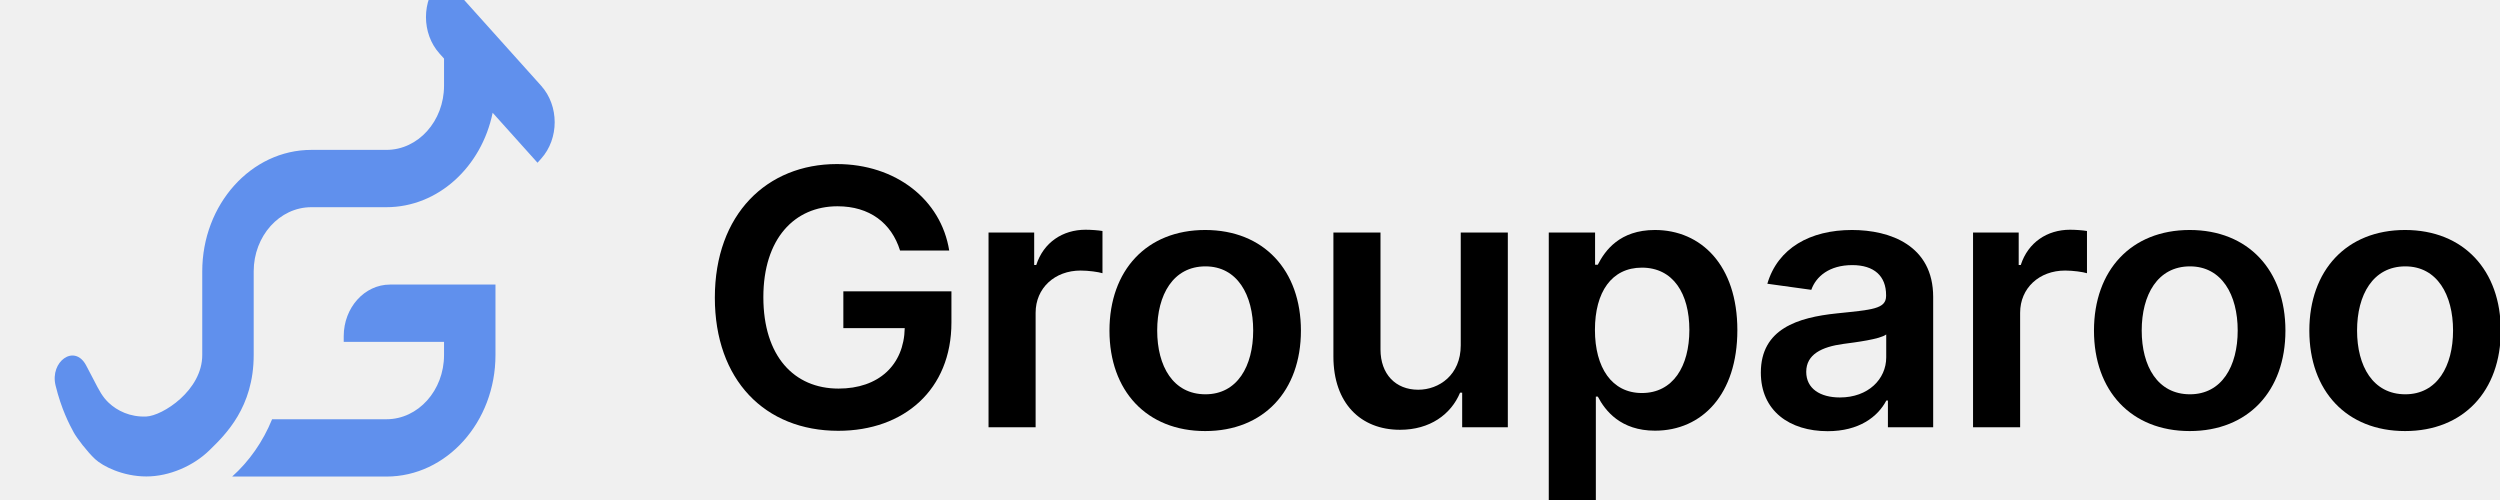
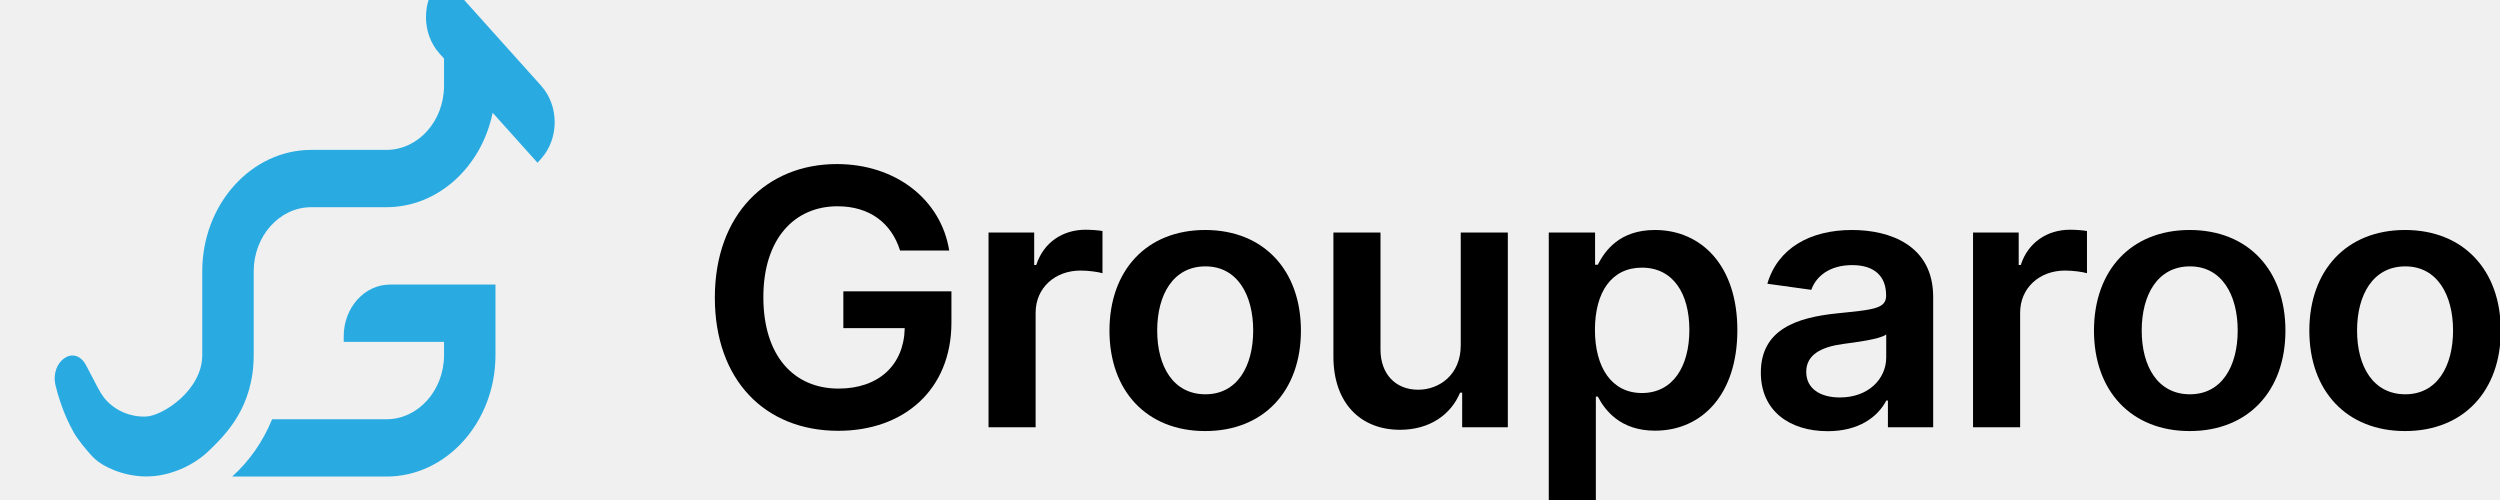
<svg xmlns="http://www.w3.org/2000/svg" width="640" height="128" viewBox="0 0 640 128" fill="none">
-   <g clip-path="url(#clip0_12:13)">
-     <path fill-rule="evenodd" clip-rule="evenodd" d="M113.446 -6L138.534 21.951C143.155 27.099 143.155 35.475 138.534 40.623L137.603 41.66L126.119 28.866C123.283 42.689 112.178 53.042 98.924 53.042H79.694C71.562 53.042 64.945 60.415 64.945 69.474V90.897C64.945 104.23 57.741 111.248 53.723 115.162C53.669 115.214 53.616 115.266 53.564 115.317C49.58 119.199 43.439 121.973 37.463 121.973C31.488 121.973 26.342 119.384 24.351 117.535C22.359 115.687 19.677 112.174 18.873 110.694C17.767 108.661 15.719 104.778 14.226 98.677C12.732 92.575 19.039 87.953 22.027 93.499C22.793 94.922 23.406 96.113 23.931 97.133C25.453 100.089 26.232 101.602 27.836 103.114C29.994 105.148 33.314 106.812 37.463 106.627C41.613 106.442 51.776 99.957 51.776 90.897V69.474C51.776 52.324 64.3 38.371 79.694 38.371H98.924C107.055 38.371 113.672 30.999 113.672 21.939V14.999L112.515 13.71C107.893 8.561 107.893 0.185 112.515 -4.963L113.446 -6ZM87.992 87.522V86.054C87.992 78.773 93.308 72.849 99.843 72.849H126.841V90.897C126.841 108.048 114.318 122 98.924 122H59.432C63.795 118.093 67.317 113.073 69.656 107.328H98.924C107.055 107.328 113.672 99.956 113.672 90.897V87.522H87.992Z" fill="#6090ED" />
+   <g clip-path="url(#clip0_24:80)">
+     <path fill-rule="evenodd" clip-rule="evenodd" d="M113.446 -6L138.534 21.951C143.155 27.099 143.155 35.475 138.534 40.623L137.603 41.66L126.119 28.866C123.283 42.689 112.178 53.042 98.924 53.042H79.694C71.562 53.042 64.945 60.415 64.945 69.474V90.897C64.945 104.23 57.741 111.248 53.723 115.162C53.669 115.214 53.616 115.266 53.564 115.317C49.58 119.199 43.439 121.973 37.463 121.973C31.488 121.973 26.342 119.384 24.351 117.535C22.359 115.687 19.677 112.174 18.873 110.694C17.767 108.661 15.719 104.778 14.226 98.677C12.732 92.575 19.039 87.953 22.027 93.499C22.793 94.922 23.406 96.113 23.931 97.133C25.453 100.089 26.232 101.602 27.836 103.114C29.994 105.148 33.314 106.812 37.463 106.627C41.613 106.442 51.776 99.957 51.776 90.897V69.474C51.776 52.324 64.3 38.371 79.694 38.371H98.924C107.055 38.371 113.672 30.999 113.672 21.939V14.999L112.515 13.71C107.893 8.561 107.893 0.185 112.515 -4.963L113.446 -6ZM87.992 87.522V86.054C87.992 78.773 93.308 72.849 99.843 72.849H126.841V90.897C126.841 108.048 114.318 122 98.924 122H59.432C63.795 118.093 67.317 113.073 69.656 107.328H98.924C107.055 107.328 113.672 99.956 113.672 90.897V87.522H87.992Z" fill="#29ABE2" />
    <path d="M230.414 64.134H243C240.902 51.087 229.315 42 214.232 42C196.385 42 183 54.787 183 76.208C183 97.239 195.785 110.286 214.598 110.286C231.479 110.286 243.566 99.705 243.566 82.569V74.585H215.897V83.997H231.612C231.413 93.474 224.92 99.478 214.665 99.478C203.244 99.478 195.419 91.137 195.419 76.078C195.419 61.116 203.377 52.807 214.398 52.807C222.622 52.807 228.216 57.092 230.414 64.134Z" fill="black" />
    <path d="M253.065 109.377H265.118V80.07C265.118 73.741 270.013 69.262 276.639 69.262C278.67 69.262 281.2 69.619 282.233 69.944V59.136C281.134 58.941 279.236 58.812 277.904 58.812C272.044 58.812 267.149 62.057 265.285 67.834H264.752V59.526H253.065V109.377Z" fill="black" />
    <path d="M308.529 110.351C323.513 110.351 333.036 100.062 333.036 84.646C333.036 69.197 323.513 58.877 308.529 58.877C293.546 58.877 284.023 69.197 284.023 84.646C284.023 100.062 293.546 110.351 308.529 110.351ZM308.596 100.938C300.305 100.938 296.243 93.734 296.243 84.614C296.243 75.494 300.305 68.191 308.596 68.191C316.754 68.191 320.816 75.494 320.816 84.614C320.816 93.734 316.754 100.938 308.596 100.938Z" fill="black" />
    <path d="M373.95 88.411C373.95 96.005 368.389 99.77 363.062 99.77C357.268 99.77 353.406 95.778 353.406 89.449V59.526H341.352V91.267C341.352 103.243 348.345 110.026 358.4 110.026C366.058 110.026 371.453 106.099 373.783 100.517H374.316V109.377H386.003V59.526H373.95V88.411Z" fill="black" />
    <path d="M396.484 128.071H408.537V101.523H409.037C410.935 105.158 414.897 110.253 423.687 110.253C435.741 110.253 444.764 100.938 444.764 84.516C444.764 67.899 435.474 58.877 423.654 58.877C414.631 58.877 410.868 64.167 409.037 67.769H408.338V59.526H396.484V128.071ZM408.304 84.451C408.304 74.78 412.566 68.516 420.324 68.516C428.349 68.516 432.478 75.169 432.478 84.451C432.478 93.798 428.282 100.614 420.324 100.614C412.633 100.614 408.304 94.123 408.304 84.451Z" fill="black" />
    <path d="M467.89 110.383C475.914 110.383 480.709 106.716 482.906 102.529H483.306V109.377H494.893V76.013C494.893 62.836 483.872 58.877 474.116 58.877C463.361 58.877 455.104 63.55 452.44 72.638L463.694 74.195C464.893 70.788 468.289 67.867 474.183 67.867C479.776 67.867 482.84 70.658 482.84 75.559V75.753C482.84 79.129 479.21 79.291 470.187 80.232C460.265 81.271 450.775 84.159 450.775 95.389C450.775 105.19 458.134 110.383 467.89 110.383ZM471.019 101.75C465.992 101.75 462.396 99.51 462.396 95.194C462.396 90.683 466.424 88.8 471.819 88.054C474.982 87.632 481.308 86.853 482.873 85.62V91.494C482.873 97.044 478.278 101.75 471.019 101.75Z" fill="black" />
    <path d="M505.099 109.377H517.153V80.07C517.153 73.741 522.047 69.262 528.673 69.262C530.704 69.262 533.235 69.619 534.267 69.944V59.136C533.168 58.941 531.27 58.812 529.939 58.812C524.078 58.812 519.184 62.057 517.319 67.834H516.786V59.526H505.099V109.377Z" fill="black" />
    <path d="M560.564 110.351C575.547 110.351 585.07 100.062 585.07 84.646C585.07 69.197 575.547 58.877 560.564 58.877C545.581 58.877 536.058 69.197 536.058 84.646C536.058 100.062 545.581 110.351 560.564 110.351ZM560.631 100.938C552.34 100.938 548.278 93.734 548.278 84.614C548.278 75.494 552.34 68.191 560.631 68.191C568.788 68.191 572.85 75.494 572.85 84.614C572.85 93.734 568.788 100.938 560.631 100.938Z" fill="black" />
    <path d="M615.696 110.351C630.679 110.351 640.202 100.062 640.202 84.646C640.202 69.197 630.679 58.877 615.696 58.877C600.712 58.877 591.19 69.197 591.19 84.646C591.19 100.062 600.712 110.351 615.696 110.351ZM615.762 100.938C607.471 100.938 603.409 93.734 603.409 84.614C603.409 75.494 607.471 68.191 615.762 68.191C623.92 68.191 627.982 75.494 627.982 84.614C627.982 93.734 623.92 100.938 615.762 100.938Z" fill="black" />
  </g>
  <defs>
-     <clipPath id="clip0_12:13">
+     <clipPath id="clip0_24:80">
      <rect width="640" height="128" fill="white" />
    </clipPath>
  </defs>
</svg>
